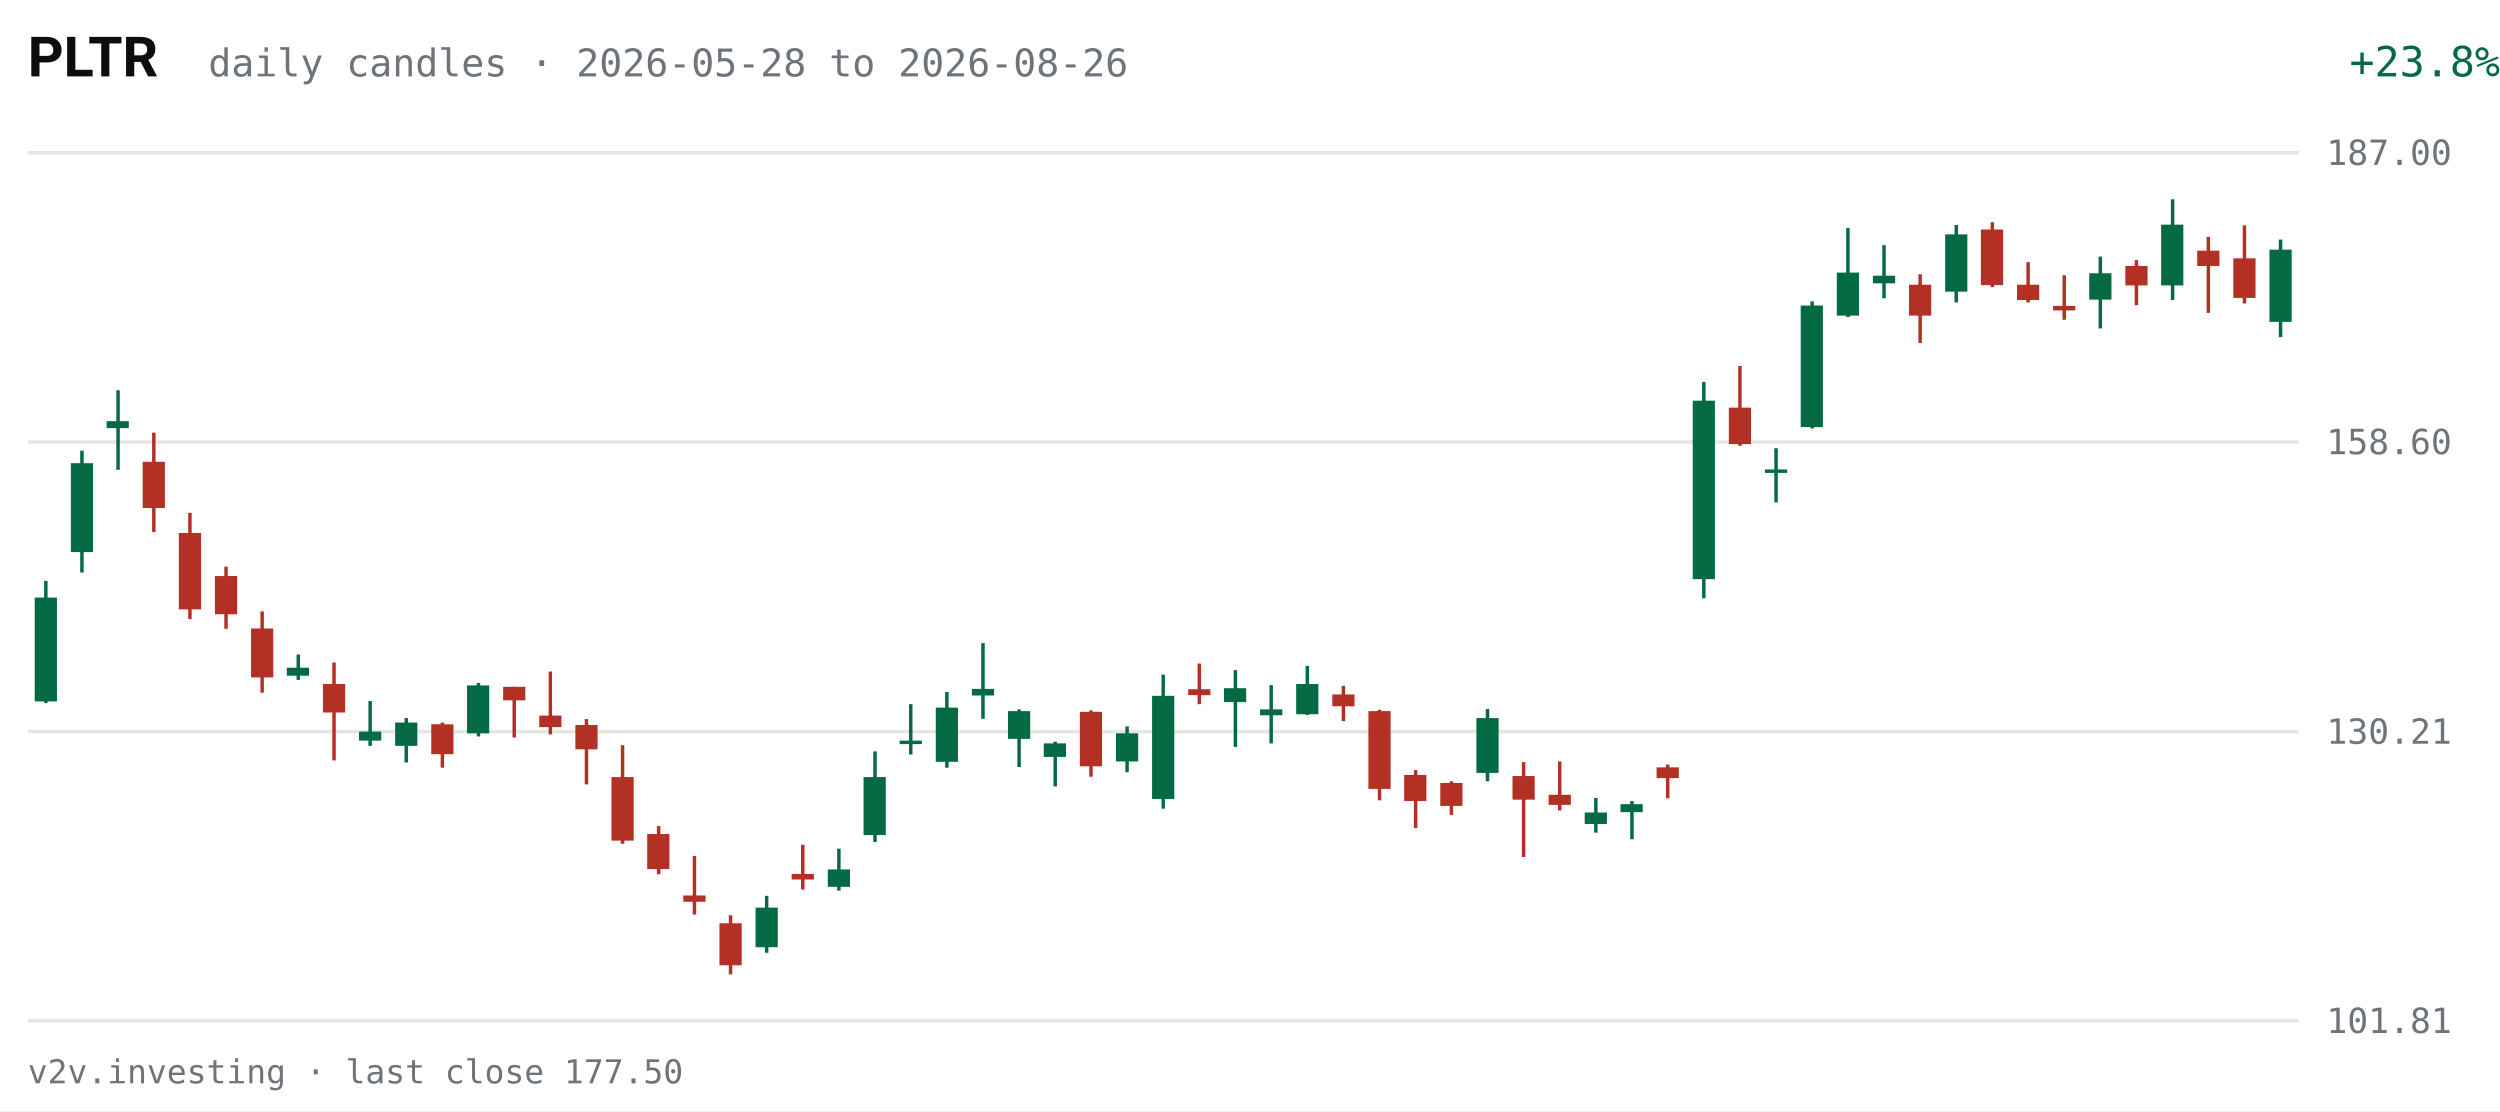
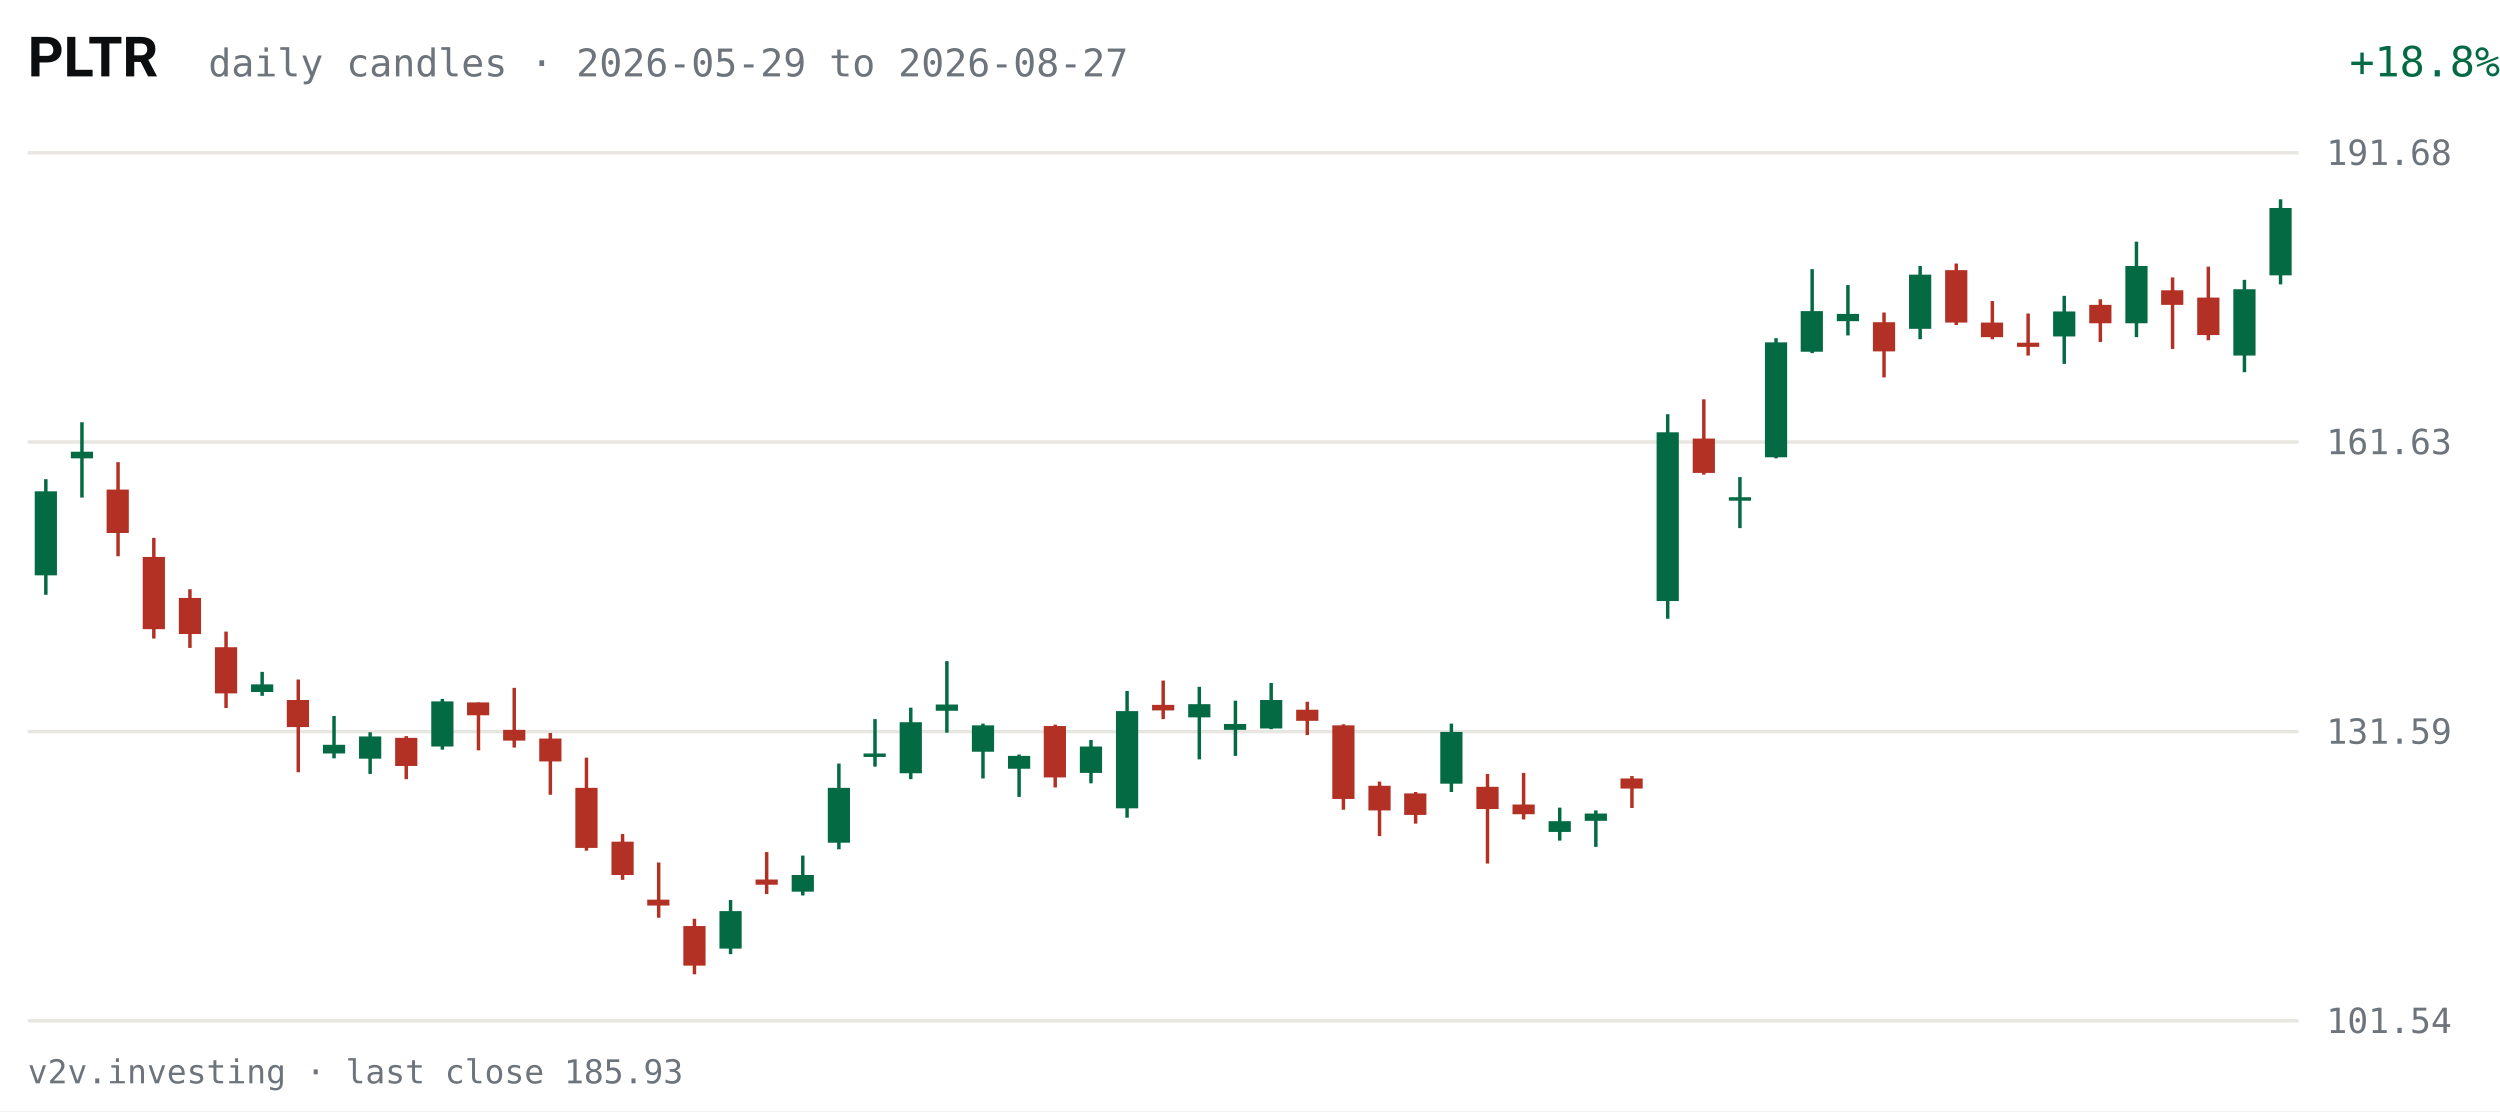
<svg xmlns="http://www.w3.org/2000/svg" viewBox="0 0 720 320" width="720" height="320" role="img" aria-label="PLTR daily candles, last 63 sessions">
  <rect width="720" height="320" fill="#FFFFFF" />
  <text x="8" y="22" fill="#0C0D0E" font-size="16" font-weight="600" font-family="system-ui,-apple-system,Segoe UI,Roboto,sans-serif">PLTR</text>
-   <text x="60" y="22" fill="#6E747B" font-size="11" font-family="ui-monospace,SFMono-Regular,Menlo,Consolas,monospace">daily candles · 2026-05-28 to 2026-08-26</text>
-   <text x="670" y="22" fill="#046A44" font-size="12" text-anchor="end" font-family="ui-monospace,SFMono-Regular,Menlo,Consolas,monospace" transform="translate(50,0)">+23.8%</text>
+   <text x="60" y="22" fill="#6E747B" font-size="11" font-family="ui-monospace,SFMono-Regular,Menlo,Consolas,monospace">daily candles · 2026-05-29 to 2026-08-27</text>
+   <text x="670" y="22" fill="#046A44" font-size="12" text-anchor="end" font-family="ui-monospace,SFMono-Regular,Menlo,Consolas,monospace" transform="translate(50,0)">+18.8%</text>
  <g font-family="ui-monospace,SFMono-Regular,Menlo,Consolas,monospace">
    <line x1="8" y1="294.0" x2="662" y2="294.0" stroke="#E7E6E1" stroke-width="1" />
-     <text x="670" y="297.5" fill="#6E747B" font-size="10">101.81</text>
+     <text x="670" y="297.5" fill="#6E747B" font-size="10">101.54</text>
    <line x1="8" y1="210.7" x2="662" y2="210.7" stroke="#E7E6E1" stroke-width="1" />
-     <text x="670" y="214.2" fill="#6E747B" font-size="10">130.21</text>
+     <text x="670" y="214.2" fill="#6E747B" font-size="10">131.59</text>
    <line x1="8" y1="127.3" x2="662" y2="127.3" stroke="#E7E6E1" stroke-width="1" />
-     <text x="670" y="130.8" fill="#6E747B" font-size="10">158.60</text>
+     <text x="670" y="130.8" fill="#6E747B" font-size="10">161.63</text>
    <line x1="8" y1="44.0" x2="662" y2="44.0" stroke="#E7E6E1" stroke-width="1" />
-     <text x="670" y="47.5" fill="#6E747B" font-size="10">187.00</text>
-     <line x1="13.2" y1="167.3" x2="13.2" y2="202.5" stroke="#046A44" stroke-width="1" />
-     <rect x="10.0" y="172.1" width="6.4" height="29.9" fill="#046A44" />
-     <line x1="23.6" y1="129.8" x2="23.6" y2="164.9" stroke="#046A44" stroke-width="1" />
-     <rect x="20.4" y="133.4" width="6.4" height="25.6" fill="#046A44" />
-     <line x1="34.0" y1="112.4" x2="34.0" y2="135.3" stroke="#046A44" stroke-width="1" />
-     <rect x="30.7" y="121.3" width="6.4" height="2.0" fill="#046A44" />
-     <line x1="44.3" y1="124.6" x2="44.3" y2="153.2" stroke="#B33124" stroke-width="1" />
-     <rect x="41.1" y="133.0" width="6.4" height="13.3" fill="#B33124" />
-     <line x1="54.7" y1="147.7" x2="54.7" y2="178.3" stroke="#B33124" stroke-width="1" />
-     <rect x="51.5" y="153.5" width="6.4" height="22.0" fill="#B33124" />
-     <line x1="65.1" y1="163.2" x2="65.1" y2="181.1" stroke="#B33124" stroke-width="1" />
-     <rect x="61.9" y="165.9" width="6.4" height="11.0" fill="#B33124" />
-     <line x1="75.5" y1="176.1" x2="75.5" y2="199.5" stroke="#B33124" stroke-width="1" />
-     <rect x="72.3" y="181.0" width="6.4" height="14.1" fill="#B33124" />
-     <line x1="85.9" y1="188.5" x2="85.9" y2="195.8" stroke="#046A44" stroke-width="1" />
-     <rect x="82.6" y="192.3" width="6.4" height="2.3" fill="#046A44" />
-     <line x1="96.2" y1="190.8" x2="96.2" y2="219.0" stroke="#B33124" stroke-width="1" />
-     <rect x="93.0" y="197.0" width="6.4" height="8.2" fill="#B33124" />
-     <line x1="106.6" y1="201.9" x2="106.6" y2="214.8" stroke="#046A44" stroke-width="1" />
-     <rect x="103.4" y="210.7" width="6.4" height="2.6" fill="#046A44" />
-     <line x1="117.0" y1="206.8" x2="117.0" y2="219.6" stroke="#046A44" stroke-width="1" />
-     <rect x="113.8" y="208.1" width="6.4" height="6.7" fill="#046A44" />
-     <line x1="127.4" y1="208.1" x2="127.4" y2="221.1" stroke="#B33124" stroke-width="1" />
-     <rect x="124.2" y="208.6" width="6.4" height="8.6" fill="#B33124" />
-     <line x1="137.8" y1="196.7" x2="137.8" y2="212.1" stroke="#046A44" stroke-width="1" />
-     <rect x="134.5" y="197.4" width="6.4" height="13.8" fill="#046A44" />
-     <line x1="148.1" y1="197.8" x2="148.1" y2="212.4" stroke="#B33124" stroke-width="1" />
-     <rect x="144.9" y="197.8" width="6.4" height="3.9" fill="#B33124" />
-     <line x1="158.5" y1="193.4" x2="158.5" y2="211.5" stroke="#B33124" stroke-width="1" />
-     <rect x="155.3" y="206.1" width="6.4" height="3.3" fill="#B33124" />
-     <line x1="168.9" y1="207.1" x2="168.9" y2="225.9" stroke="#B33124" stroke-width="1" />
-     <rect x="165.7" y="208.8" width="6.4" height="7.0" fill="#B33124" />
-     <line x1="179.3" y1="214.6" x2="179.3" y2="243.0" stroke="#B33124" stroke-width="1" />
-     <rect x="176.1" y="223.8" width="6.4" height="18.3" fill="#B33124" />
-     <line x1="189.7" y1="237.9" x2="189.7" y2="251.8" stroke="#B33124" stroke-width="1" />
-     <rect x="186.4" y="240.2" width="6.4" height="10.1" fill="#B33124" />
-     <line x1="200.0" y1="246.5" x2="200.0" y2="263.4" stroke="#B33124" stroke-width="1" />
-     <rect x="196.8" y="257.9" width="6.4" height="1.8" fill="#B33124" />
-     <line x1="210.4" y1="263.6" x2="210.4" y2="280.6" stroke="#B33124" stroke-width="1" />
-     <rect x="207.2" y="265.9" width="6.4" height="12.1" fill="#B33124" />
-     <line x1="220.8" y1="258.0" x2="220.8" y2="274.4" stroke="#046A44" stroke-width="1" />
-     <rect x="217.6" y="261.4" width="6.4" height="11.4" fill="#046A44" />
-     <line x1="231.2" y1="243.3" x2="231.2" y2="256.2" stroke="#B33124" stroke-width="1" />
-     <rect x="228.0" y="251.7" width="6.4" height="1.6" fill="#B33124" />
-     <line x1="241.6" y1="244.4" x2="241.6" y2="256.5" stroke="#046A44" stroke-width="1" />
-     <rect x="238.4" y="250.4" width="6.4" height="5.0" fill="#046A44" />
-     <line x1="252.0" y1="216.4" x2="252.0" y2="242.5" stroke="#046A44" stroke-width="1" />
-     <rect x="248.7" y="223.8" width="6.4" height="16.7" fill="#046A44" />
-     <line x1="262.3" y1="202.8" x2="262.3" y2="217.3" stroke="#046A44" stroke-width="1" />
-     <rect x="259.1" y="213.3" width="6.4" height="1.0" fill="#046A44" />
-     <line x1="272.7" y1="199.3" x2="272.7" y2="221.1" stroke="#046A44" stroke-width="1" />
-     <rect x="269.5" y="203.8" width="6.4" height="15.6" fill="#046A44" />
-     <line x1="283.1" y1="185.2" x2="283.1" y2="207.0" stroke="#046A44" stroke-width="1" />
-     <rect x="279.9" y="198.4" width="6.4" height="1.9" fill="#046A44" />
-     <line x1="293.5" y1="204.3" x2="293.5" y2="220.9" stroke="#046A44" stroke-width="1" />
-     <rect x="290.3" y="204.8" width="6.4" height="8.0" fill="#046A44" />
-     <line x1="303.9" y1="213.6" x2="303.9" y2="226.5" stroke="#046A44" stroke-width="1" />
-     <rect x="300.6" y="214.1" width="6.4" height="3.9" fill="#046A44" />
-     <line x1="314.2" y1="204.6" x2="314.2" y2="223.7" stroke="#B33124" stroke-width="1" />
-     <rect x="311.0" y="205.0" width="6.4" height="15.7" fill="#B33124" />
-     <line x1="324.6" y1="209.2" x2="324.6" y2="222.4" stroke="#046A44" stroke-width="1" />
-     <rect x="321.4" y="211.2" width="6.4" height="8.1" fill="#046A44" />
-     <line x1="335.0" y1="194.3" x2="335.0" y2="232.9" stroke="#046A44" stroke-width="1" />
-     <rect x="331.8" y="200.4" width="6.4" height="29.7" fill="#046A44" />
-     <line x1="345.4" y1="191.1" x2="345.4" y2="202.8" stroke="#B33124" stroke-width="1" />
-     <rect x="342.2" y="198.5" width="6.4" height="1.7" fill="#B33124" />
-     <line x1="355.8" y1="193.0" x2="355.8" y2="215.1" stroke="#046A44" stroke-width="1" />
-     <rect x="352.5" y="198.2" width="6.4" height="4.0" fill="#046A44" />
-     <line x1="366.1" y1="197.3" x2="366.1" y2="214.1" stroke="#046A44" stroke-width="1" />
-     <rect x="362.9" y="204.3" width="6.4" height="1.7" fill="#046A44" />
-     <line x1="376.5" y1="191.8" x2="376.5" y2="205.9" stroke="#046A44" stroke-width="1" />
-     <rect x="373.3" y="197.0" width="6.4" height="8.7" fill="#046A44" />
-     <line x1="386.9" y1="197.5" x2="386.9" y2="207.7" stroke="#B33124" stroke-width="1" />
-     <rect x="383.7" y="200.0" width="6.4" height="3.4" fill="#B33124" />
-     <line x1="397.3" y1="204.4" x2="397.3" y2="230.5" stroke="#B33124" stroke-width="1" />
-     <rect x="394.1" y="204.8" width="6.4" height="22.4" fill="#B33124" />
-     <line x1="407.7" y1="221.8" x2="407.7" y2="238.5" stroke="#B33124" stroke-width="1" />
-     <rect x="404.4" y="223.2" width="6.4" height="7.5" fill="#B33124" />
-     <line x1="418.0" y1="225.0" x2="418.0" y2="234.7" stroke="#B33124" stroke-width="1" />
-     <rect x="414.8" y="225.5" width="6.4" height="6.6" fill="#B33124" />
-     <line x1="428.4" y1="204.2" x2="428.4" y2="225.0" stroke="#046A44" stroke-width="1" />
-     <rect x="425.2" y="206.8" width="6.4" height="15.8" fill="#046A44" />
-     <line x1="438.8" y1="219.5" x2="438.8" y2="246.8" stroke="#B33124" stroke-width="1" />
-     <rect x="435.6" y="223.5" width="6.4" height="6.8" fill="#B33124" />
-     <line x1="449.2" y1="219.3" x2="449.2" y2="233.4" stroke="#B33124" stroke-width="1" />
-     <rect x="446.0" y="228.9" width="6.4" height="2.9" fill="#B33124" />
-     <line x1="459.6" y1="229.8" x2="459.6" y2="239.8" stroke="#046A44" stroke-width="1" />
-     <rect x="456.4" y="234.0" width="6.4" height="3.3" fill="#046A44" />
-     <line x1="470.0" y1="230.7" x2="470.0" y2="241.7" stroke="#046A44" stroke-width="1" />
-     <rect x="466.7" y="231.6" width="6.4" height="2.3" fill="#046A44" />
-     <line x1="480.3" y1="220.2" x2="480.3" y2="229.9" stroke="#B33124" stroke-width="1" />
-     <rect x="477.1" y="221.0" width="6.4" height="3.1" fill="#B33124" />
-     <line x1="490.7" y1="110.0" x2="490.7" y2="172.3" stroke="#046A44" stroke-width="1" />
-     <rect x="487.5" y="115.4" width="6.4" height="51.4" fill="#046A44" />
-     <line x1="501.1" y1="105.4" x2="501.1" y2="128.4" stroke="#B33124" stroke-width="1" />
-     <rect x="497.9" y="117.4" width="6.4" height="10.5" fill="#B33124" />
-     <line x1="511.5" y1="129.1" x2="511.5" y2="144.7" stroke="#046A44" stroke-width="1" />
-     <rect x="508.3" y="135.2" width="6.4" height="1.0" fill="#046A44" />
-     <line x1="521.9" y1="86.8" x2="521.9" y2="123.4" stroke="#046A44" stroke-width="1" />
-     <rect x="518.6" y="88.0" width="6.4" height="35.0" fill="#046A44" />
-     <line x1="532.2" y1="65.7" x2="532.2" y2="91.3" stroke="#046A44" stroke-width="1" />
-     <rect x="529.0" y="78.5" width="6.4" height="12.4" fill="#046A44" />
-     <line x1="542.6" y1="70.6" x2="542.6" y2="85.9" stroke="#046A44" stroke-width="1" />
-     <rect x="539.4" y="79.4" width="6.4" height="2.2" fill="#046A44" />
-     <line x1="553.0" y1="79.0" x2="553.0" y2="98.8" stroke="#B33124" stroke-width="1" />
-     <rect x="549.8" y="82.0" width="6.4" height="8.9" fill="#B33124" />
-     <line x1="563.4" y1="64.8" x2="563.4" y2="87.1" stroke="#046A44" stroke-width="1" />
-     <rect x="560.2" y="67.5" width="6.4" height="16.5" fill="#046A44" />
-     <line x1="573.8" y1="64.0" x2="573.8" y2="82.7" stroke="#B33124" stroke-width="1" />
-     <rect x="570.5" y="66.1" width="6.4" height="16.0" fill="#B33124" />
-     <line x1="584.1" y1="75.5" x2="584.1" y2="87.1" stroke="#B33124" stroke-width="1" />
-     <rect x="580.9" y="82.0" width="6.4" height="4.4" fill="#B33124" />
-     <line x1="594.5" y1="79.3" x2="594.5" y2="92.1" stroke="#B33124" stroke-width="1" />
-     <rect x="591.3" y="88.1" width="6.4" height="1.3" fill="#B33124" />
-     <line x1="604.9" y1="73.9" x2="604.9" y2="94.6" stroke="#046A44" stroke-width="1" />
-     <rect x="601.7" y="78.7" width="6.4" height="7.6" fill="#046A44" />
-     <line x1="615.3" y1="74.9" x2="615.3" y2="87.9" stroke="#B33124" stroke-width="1" />
-     <rect x="612.1" y="76.6" width="6.4" height="5.6" fill="#B33124" />
-     <line x1="625.7" y1="57.4" x2="625.7" y2="86.4" stroke="#046A44" stroke-width="1" />
-     <rect x="622.4" y="64.7" width="6.4" height="17.5" fill="#046A44" />
-     <line x1="636.0" y1="68.2" x2="636.0" y2="90.1" stroke="#B33124" stroke-width="1" />
-     <rect x="632.8" y="72.2" width="6.4" height="4.4" fill="#B33124" />
-     <line x1="646.4" y1="64.9" x2="646.4" y2="87.4" stroke="#B33124" stroke-width="1" />
-     <rect x="643.2" y="74.4" width="6.4" height="11.4" fill="#B33124" />
-     <line x1="656.8" y1="69.0" x2="656.8" y2="97.1" stroke="#046A44" stroke-width="1" />
-     <rect x="653.6" y="71.9" width="6.4" height="20.8" fill="#046A44" />
+     <text x="670" y="47.5" fill="#6E747B" font-size="10">191.68</text>
+     <line x1="13.2" y1="138.0" x2="13.2" y2="171.3" stroke="#046A44" stroke-width="1" />
+     <rect x="10.0" y="141.5" width="6.4" height="24.2" fill="#046A44" />
+     <line x1="23.6" y1="121.6" x2="23.6" y2="143.3" stroke="#046A44" stroke-width="1" />
+     <rect x="20.4" y="130.1" width="6.4" height="1.9" fill="#046A44" />
+     <line x1="34.0" y1="133.1" x2="34.0" y2="160.2" stroke="#B33124" stroke-width="1" />
+     <rect x="30.7" y="141.0" width="6.4" height="12.5" fill="#B33124" />
+     <line x1="44.3" y1="154.9" x2="44.3" y2="183.9" stroke="#B33124" stroke-width="1" />
+     <rect x="41.1" y="160.4" width="6.4" height="20.8" fill="#B33124" />
+     <line x1="54.7" y1="169.7" x2="54.7" y2="186.6" stroke="#B33124" stroke-width="1" />
+     <rect x="51.5" y="172.2" width="6.4" height="10.4" fill="#B33124" />
+     <line x1="65.1" y1="181.9" x2="65.1" y2="203.9" stroke="#B33124" stroke-width="1" />
+     <rect x="61.9" y="186.4" width="6.4" height="13.3" fill="#B33124" />
+     <line x1="75.5" y1="193.5" x2="75.5" y2="200.4" stroke="#046A44" stroke-width="1" />
+     <rect x="72.3" y="197.1" width="6.4" height="2.2" fill="#046A44" />
+     <line x1="85.9" y1="195.7" x2="85.9" y2="222.4" stroke="#B33124" stroke-width="1" />
+     <rect x="82.6" y="201.6" width="6.4" height="7.8" fill="#B33124" />
+     <line x1="96.2" y1="206.2" x2="96.2" y2="218.4" stroke="#046A44" stroke-width="1" />
+     <rect x="93.0" y="214.5" width="6.4" height="2.5" fill="#046A44" />
+     <line x1="106.6" y1="210.9" x2="106.6" y2="222.9" stroke="#046A44" stroke-width="1" />
+     <rect x="103.4" y="212.1" width="6.4" height="6.4" fill="#046A44" />
+     <line x1="117.0" y1="212.0" x2="117.0" y2="224.4" stroke="#B33124" stroke-width="1" />
+     <rect x="113.8" y="212.5" width="6.4" height="8.1" fill="#B33124" />
+     <line x1="127.4" y1="201.3" x2="127.4" y2="215.9" stroke="#046A44" stroke-width="1" />
+     <rect x="124.2" y="202.0" width="6.4" height="13.0" fill="#046A44" />
+     <line x1="137.8" y1="202.3" x2="137.8" y2="216.1" stroke="#B33124" stroke-width="1" />
+     <rect x="134.5" y="202.3" width="6.4" height="3.7" fill="#B33124" />
+     <line x1="148.1" y1="198.1" x2="148.1" y2="215.3" stroke="#B33124" stroke-width="1" />
+     <rect x="144.9" y="210.2" width="6.4" height="3.1" fill="#B33124" />
+     <line x1="158.5" y1="211.1" x2="158.5" y2="228.9" stroke="#B33124" stroke-width="1" />
+     <rect x="155.3" y="212.7" width="6.4" height="6.6" fill="#B33124" />
+     <line x1="168.9" y1="218.2" x2="168.9" y2="245.0" stroke="#B33124" stroke-width="1" />
+     <rect x="165.7" y="226.9" width="6.4" height="17.3" fill="#B33124" />
+     <line x1="179.3" y1="240.2" x2="179.3" y2="253.4" stroke="#B33124" stroke-width="1" />
+     <rect x="176.1" y="242.4" width="6.4" height="9.6" fill="#B33124" />
+     <line x1="189.7" y1="248.4" x2="189.7" y2="264.3" stroke="#B33124" stroke-width="1" />
+     <rect x="186.4" y="259.1" width="6.4" height="1.7" fill="#B33124" />
+     <line x1="200.0" y1="264.6" x2="200.0" y2="280.6" stroke="#B33124" stroke-width="1" />
+     <rect x="196.8" y="266.7" width="6.4" height="11.4" fill="#B33124" />
+     <line x1="210.4" y1="259.2" x2="210.4" y2="274.8" stroke="#046A44" stroke-width="1" />
+     <rect x="207.2" y="262.4" width="6.4" height="10.8" fill="#046A44" />
+     <line x1="220.8" y1="245.4" x2="220.8" y2="257.5" stroke="#B33124" stroke-width="1" />
+     <rect x="217.6" y="253.3" width="6.4" height="1.5" fill="#B33124" />
+     <line x1="231.2" y1="246.4" x2="231.2" y2="257.9" stroke="#046A44" stroke-width="1" />
+     <rect x="228.0" y="252.0" width="6.4" height="4.8" fill="#046A44" />
+     <line x1="241.6" y1="219.9" x2="241.6" y2="244.6" stroke="#046A44" stroke-width="1" />
+     <rect x="238.4" y="226.9" width="6.4" height="15.8" fill="#046A44" />
+     <line x1="252.0" y1="207.1" x2="252.0" y2="220.8" stroke="#046A44" stroke-width="1" />
+     <rect x="248.7" y="217.0" width="6.4" height="1.0" fill="#046A44" />
+     <line x1="262.3" y1="203.8" x2="262.3" y2="224.4" stroke="#046A44" stroke-width="1" />
+     <rect x="259.1" y="208.0" width="6.4" height="14.7" fill="#046A44" />
+     <line x1="272.7" y1="190.4" x2="272.7" y2="211.0" stroke="#046A44" stroke-width="1" />
+     <rect x="269.5" y="202.9" width="6.4" height="1.8" fill="#046A44" />
+     <line x1="283.1" y1="208.4" x2="283.1" y2="224.2" stroke="#046A44" stroke-width="1" />
+     <rect x="279.9" y="208.9" width="6.4" height="7.6" fill="#046A44" />
+     <line x1="293.5" y1="217.3" x2="293.5" y2="229.5" stroke="#046A44" stroke-width="1" />
+     <rect x="290.3" y="217.7" width="6.4" height="3.7" fill="#046A44" />
+     <line x1="303.9" y1="208.7" x2="303.9" y2="226.8" stroke="#B33124" stroke-width="1" />
+     <rect x="300.6" y="209.1" width="6.4" height="14.8" fill="#B33124" />
+     <line x1="314.2" y1="213.1" x2="314.2" y2="225.6" stroke="#046A44" stroke-width="1" />
+     <rect x="311.0" y="215.0" width="6.4" height="7.6" fill="#046A44" />
+     <line x1="324.6" y1="199.0" x2="324.6" y2="235.5" stroke="#046A44" stroke-width="1" />
+     <rect x="321.4" y="204.8" width="6.4" height="28.0" fill="#046A44" />
+     <line x1="335.0" y1="196.0" x2="335.0" y2="207.1" stroke="#B33124" stroke-width="1" />
+     <rect x="331.8" y="203.0" width="6.4" height="1.6" fill="#B33124" />
+     <line x1="345.4" y1="197.8" x2="345.4" y2="218.7" stroke="#046A44" stroke-width="1" />
+     <rect x="342.2" y="202.8" width="6.4" height="3.8" fill="#046A44" />
+     <line x1="355.8" y1="201.8" x2="355.8" y2="217.7" stroke="#046A44" stroke-width="1" />
+     <rect x="352.5" y="208.5" width="6.4" height="1.7" fill="#046A44" />
+     <line x1="366.1" y1="196.7" x2="366.1" y2="210.0" stroke="#046A44" stroke-width="1" />
+     <rect x="362.9" y="201.6" width="6.4" height="8.2" fill="#046A44" />
+     <line x1="376.5" y1="202.1" x2="376.5" y2="211.7" stroke="#B33124" stroke-width="1" />
+     <rect x="373.3" y="204.4" width="6.4" height="3.2" fill="#B33124" />
+     <line x1="386.9" y1="208.6" x2="386.9" y2="233.2" stroke="#B33124" stroke-width="1" />
+     <rect x="383.7" y="208.9" width="6.4" height="21.2" fill="#B33124" />
+     <line x1="397.3" y1="225.1" x2="397.3" y2="240.8" stroke="#B33124" stroke-width="1" />
+     <rect x="394.1" y="226.3" width="6.4" height="7.1" fill="#B33124" />
+     <line x1="407.7" y1="228.1" x2="407.7" y2="237.2" stroke="#B33124" stroke-width="1" />
+     <rect x="404.4" y="228.5" width="6.4" height="6.2" fill="#B33124" />
+     <line x1="418.0" y1="208.4" x2="418.0" y2="228.1" stroke="#046A44" stroke-width="1" />
+     <rect x="414.8" y="210.8" width="6.4" height="14.9" fill="#046A44" />
+     <line x1="428.4" y1="222.9" x2="428.4" y2="248.7" stroke="#B33124" stroke-width="1" />
+     <rect x="425.2" y="226.6" width="6.4" height="6.4" fill="#B33124" />
+     <line x1="438.8" y1="222.6" x2="438.8" y2="236.0" stroke="#B33124" stroke-width="1" />
+     <rect x="435.6" y="231.7" width="6.4" height="2.8" fill="#B33124" />
+     <line x1="449.2" y1="232.6" x2="449.2" y2="242.1" stroke="#046A44" stroke-width="1" />
+     <rect x="446.0" y="236.5" width="6.4" height="3.1" fill="#046A44" />
+     <line x1="459.6" y1="233.4" x2="459.6" y2="243.9" stroke="#046A44" stroke-width="1" />
+     <rect x="456.4" y="234.3" width="6.4" height="2.1" fill="#046A44" />
+     <line x1="470.0" y1="223.5" x2="470.0" y2="232.7" stroke="#B33124" stroke-width="1" />
+     <rect x="466.7" y="224.2" width="6.4" height="2.9" fill="#B33124" />
+     <line x1="480.3" y1="119.3" x2="480.3" y2="178.2" stroke="#046A44" stroke-width="1" />
+     <rect x="477.1" y="124.5" width="6.4" height="48.6" fill="#046A44" />
+     <line x1="490.7" y1="115.0" x2="490.7" y2="136.7" stroke="#B33124" stroke-width="1" />
+     <rect x="487.5" y="126.3" width="6.4" height="9.9" fill="#B33124" />
+     <line x1="501.1" y1="137.4" x2="501.1" y2="152.1" stroke="#046A44" stroke-width="1" />
+     <rect x="497.9" y="143.2" width="6.4" height="1.0" fill="#046A44" />
+     <line x1="511.5" y1="97.4" x2="511.5" y2="132.0" stroke="#046A44" stroke-width="1" />
+     <rect x="508.3" y="98.6" width="6.4" height="33.1" fill="#046A44" />
+     <line x1="521.9" y1="77.5" x2="521.9" y2="101.7" stroke="#046A44" stroke-width="1" />
+     <rect x="518.6" y="89.6" width="6.4" height="11.7" fill="#046A44" />
+     <line x1="532.2" y1="82.1" x2="532.2" y2="96.6" stroke="#046A44" stroke-width="1" />
+     <rect x="529.0" y="90.4" width="6.4" height="2.1" fill="#046A44" />
+     <line x1="542.6" y1="90.0" x2="542.6" y2="108.7" stroke="#B33124" stroke-width="1" />
+     <rect x="539.4" y="92.8" width="6.4" height="8.4" fill="#B33124" />
+     <line x1="553.0" y1="76.6" x2="553.0" y2="97.7" stroke="#046A44" stroke-width="1" />
+     <rect x="549.8" y="79.1" width="6.4" height="15.6" fill="#046A44" />
+     <line x1="563.4" y1="75.9" x2="563.4" y2="93.6" stroke="#B33124" stroke-width="1" />
+     <rect x="560.2" y="77.8" width="6.4" height="15.1" fill="#B33124" />
+     <line x1="573.8" y1="86.7" x2="573.8" y2="97.7" stroke="#B33124" stroke-width="1" />
+     <rect x="570.5" y="92.9" width="6.4" height="4.2" fill="#B33124" />
+     <line x1="584.1" y1="90.3" x2="584.1" y2="102.4" stroke="#B33124" stroke-width="1" />
+     <rect x="580.9" y="98.7" width="6.4" height="1.2" fill="#B33124" />
+     <line x1="594.5" y1="85.2" x2="594.5" y2="104.8" stroke="#046A44" stroke-width="1" />
+     <rect x="591.3" y="89.7" width="6.4" height="7.2" fill="#046A44" />
+     <line x1="604.9" y1="86.2" x2="604.9" y2="98.5" stroke="#B33124" stroke-width="1" />
+     <rect x="601.7" y="87.8" width="6.4" height="5.3" fill="#B33124" />
+     <line x1="615.3" y1="69.6" x2="615.3" y2="97.1" stroke="#046A44" stroke-width="1" />
+     <rect x="612.1" y="76.6" width="6.4" height="16.5" fill="#046A44" />
+     <line x1="625.7" y1="79.9" x2="625.7" y2="100.5" stroke="#B33124" stroke-width="1" />
+     <rect x="622.4" y="83.6" width="6.4" height="4.2" fill="#B33124" />
+     <line x1="636.0" y1="76.8" x2="636.0" y2="98.0" stroke="#B33124" stroke-width="1" />
+     <rect x="632.8" y="85.7" width="6.4" height="10.8" fill="#B33124" />
+     <line x1="646.4" y1="80.6" x2="646.4" y2="107.2" stroke="#046A44" stroke-width="1" />
+     <rect x="643.2" y="83.3" width="6.4" height="19.1" fill="#046A44" />
+     <line x1="656.8" y1="57.4" x2="656.8" y2="81.9" stroke="#046A44" stroke-width="1" />
+     <rect x="653.6" y="59.9" width="6.4" height="19.4" fill="#046A44" />
  </g>
-   <text x="8" y="312" fill="#6E747B" font-size="9.5" font-family="ui-monospace,SFMono-Regular,Menlo,Consolas,monospace">v2v.investing · last close 177.50</text>
+   <text x="8" y="312" fill="#6E747B" font-size="9.5" font-family="ui-monospace,SFMono-Regular,Menlo,Consolas,monospace">v2v.investing · last close 185.93</text>
</svg>
